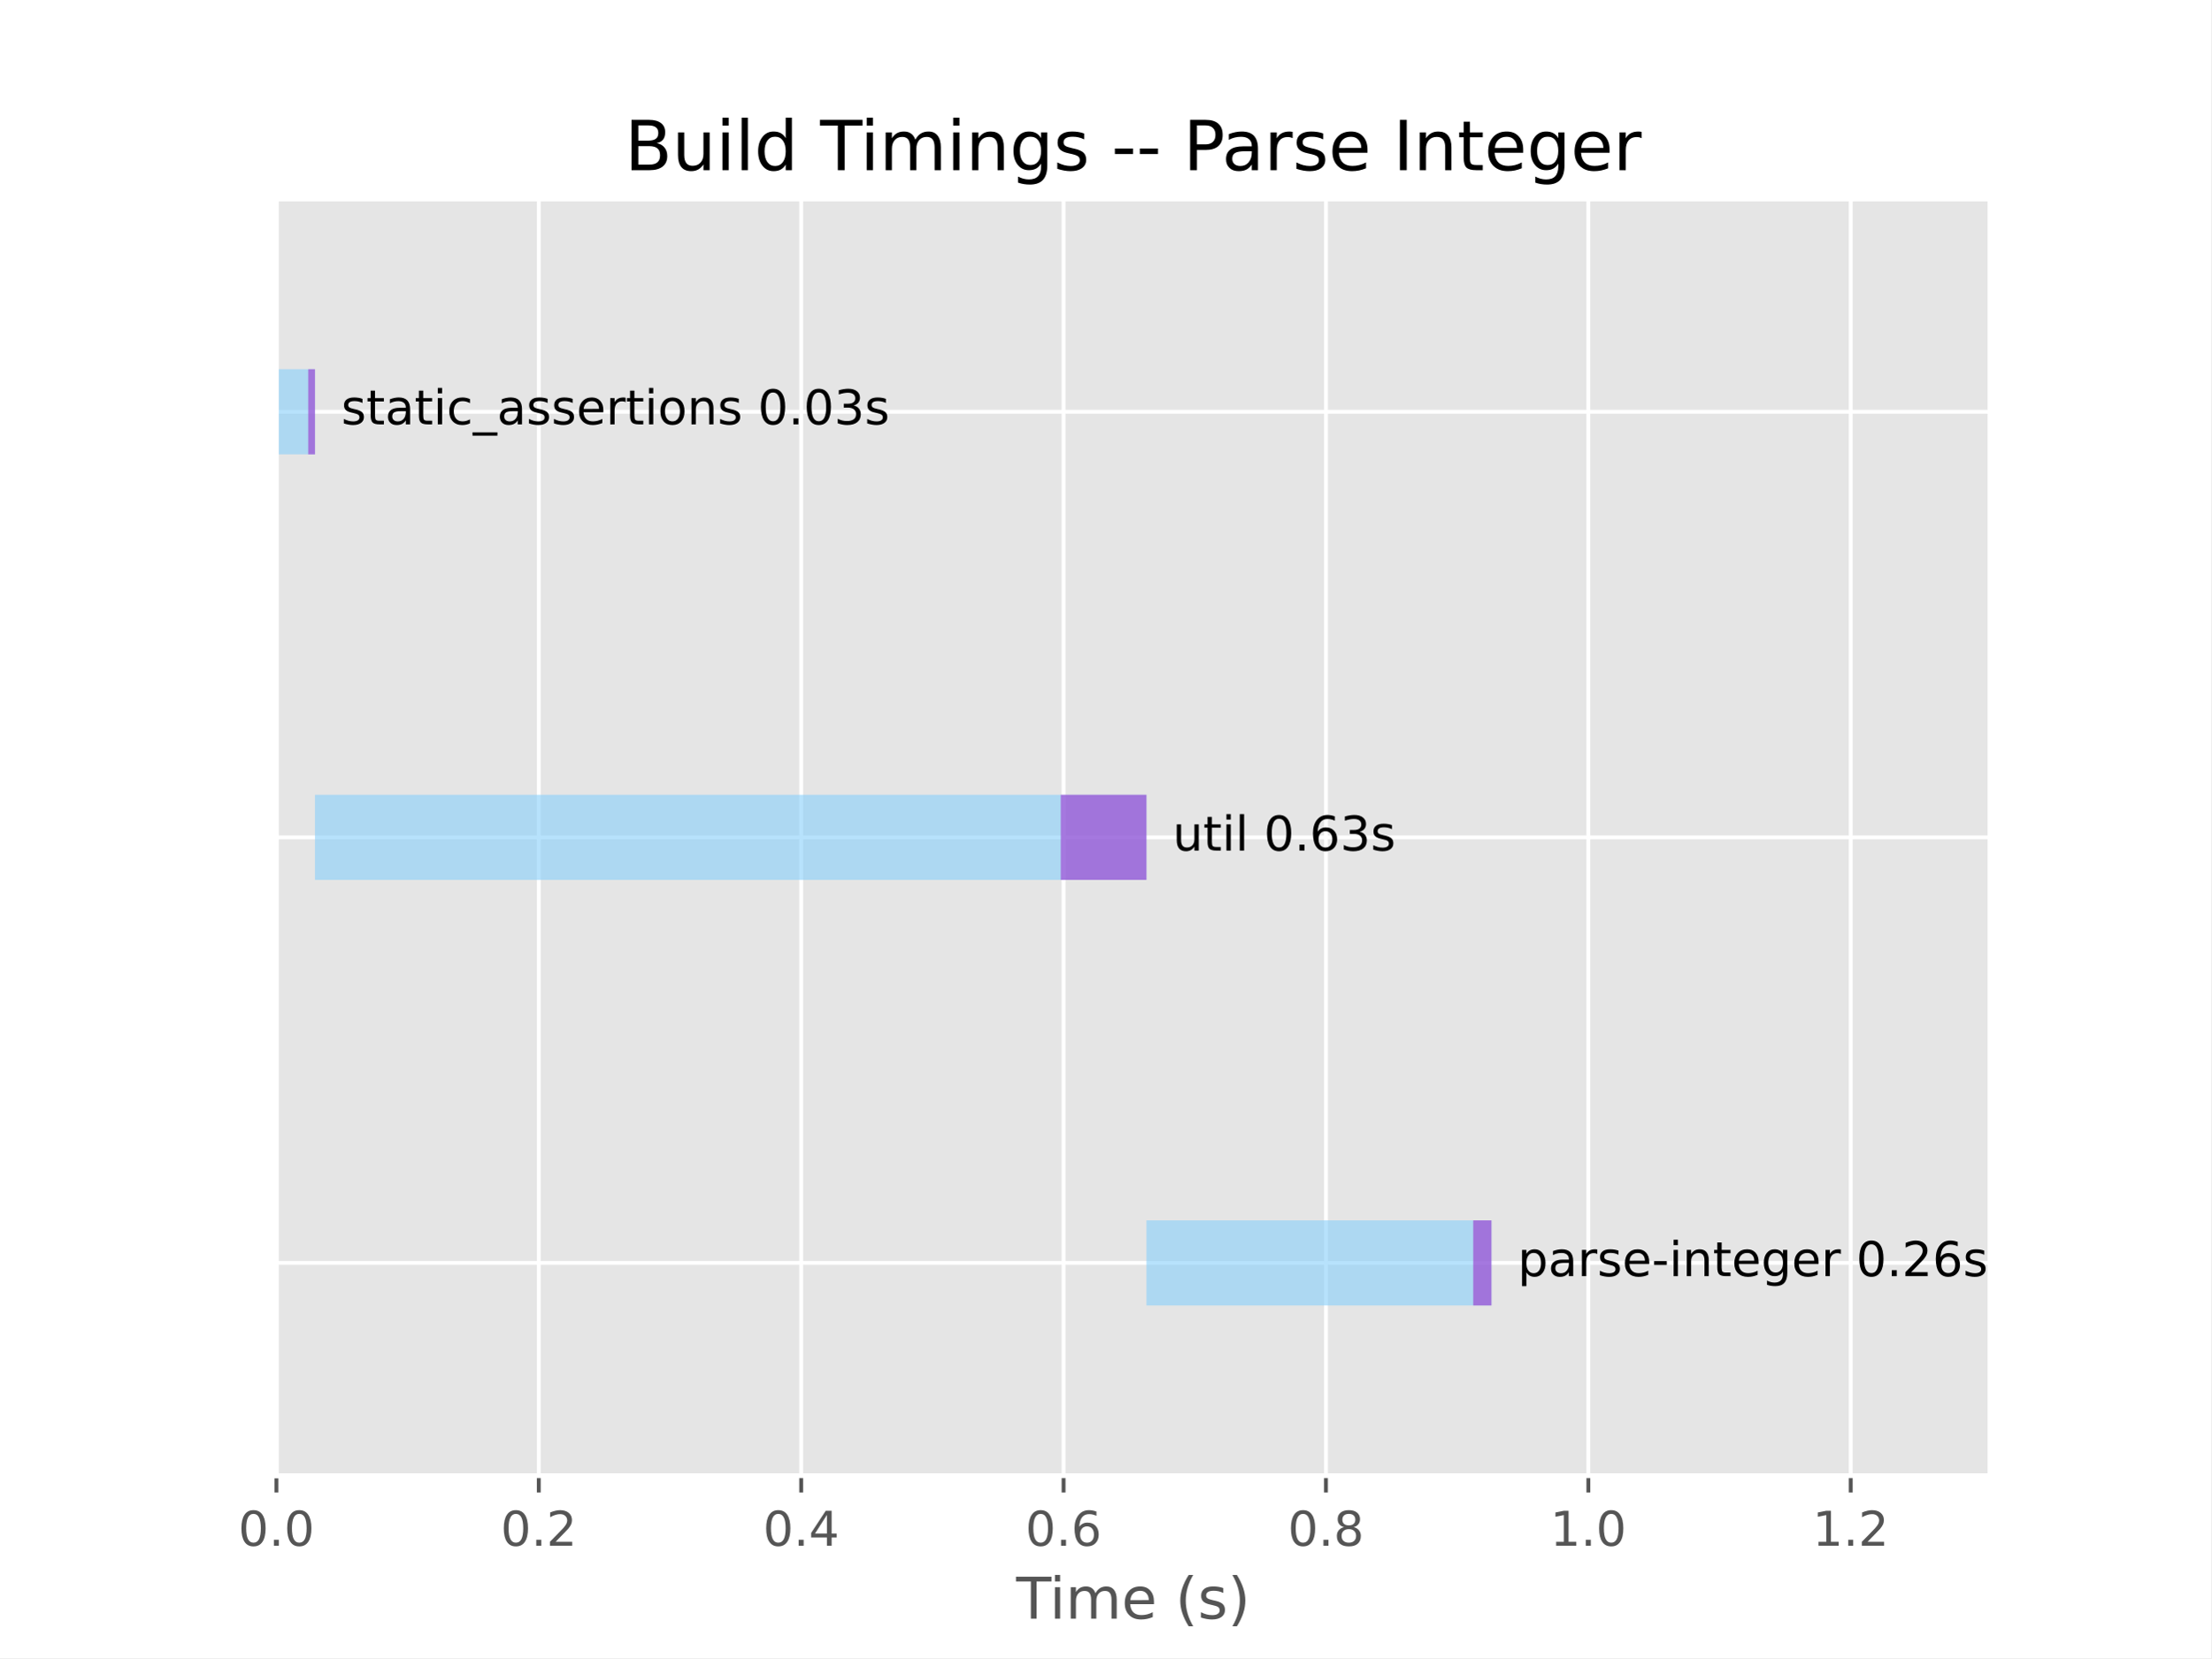
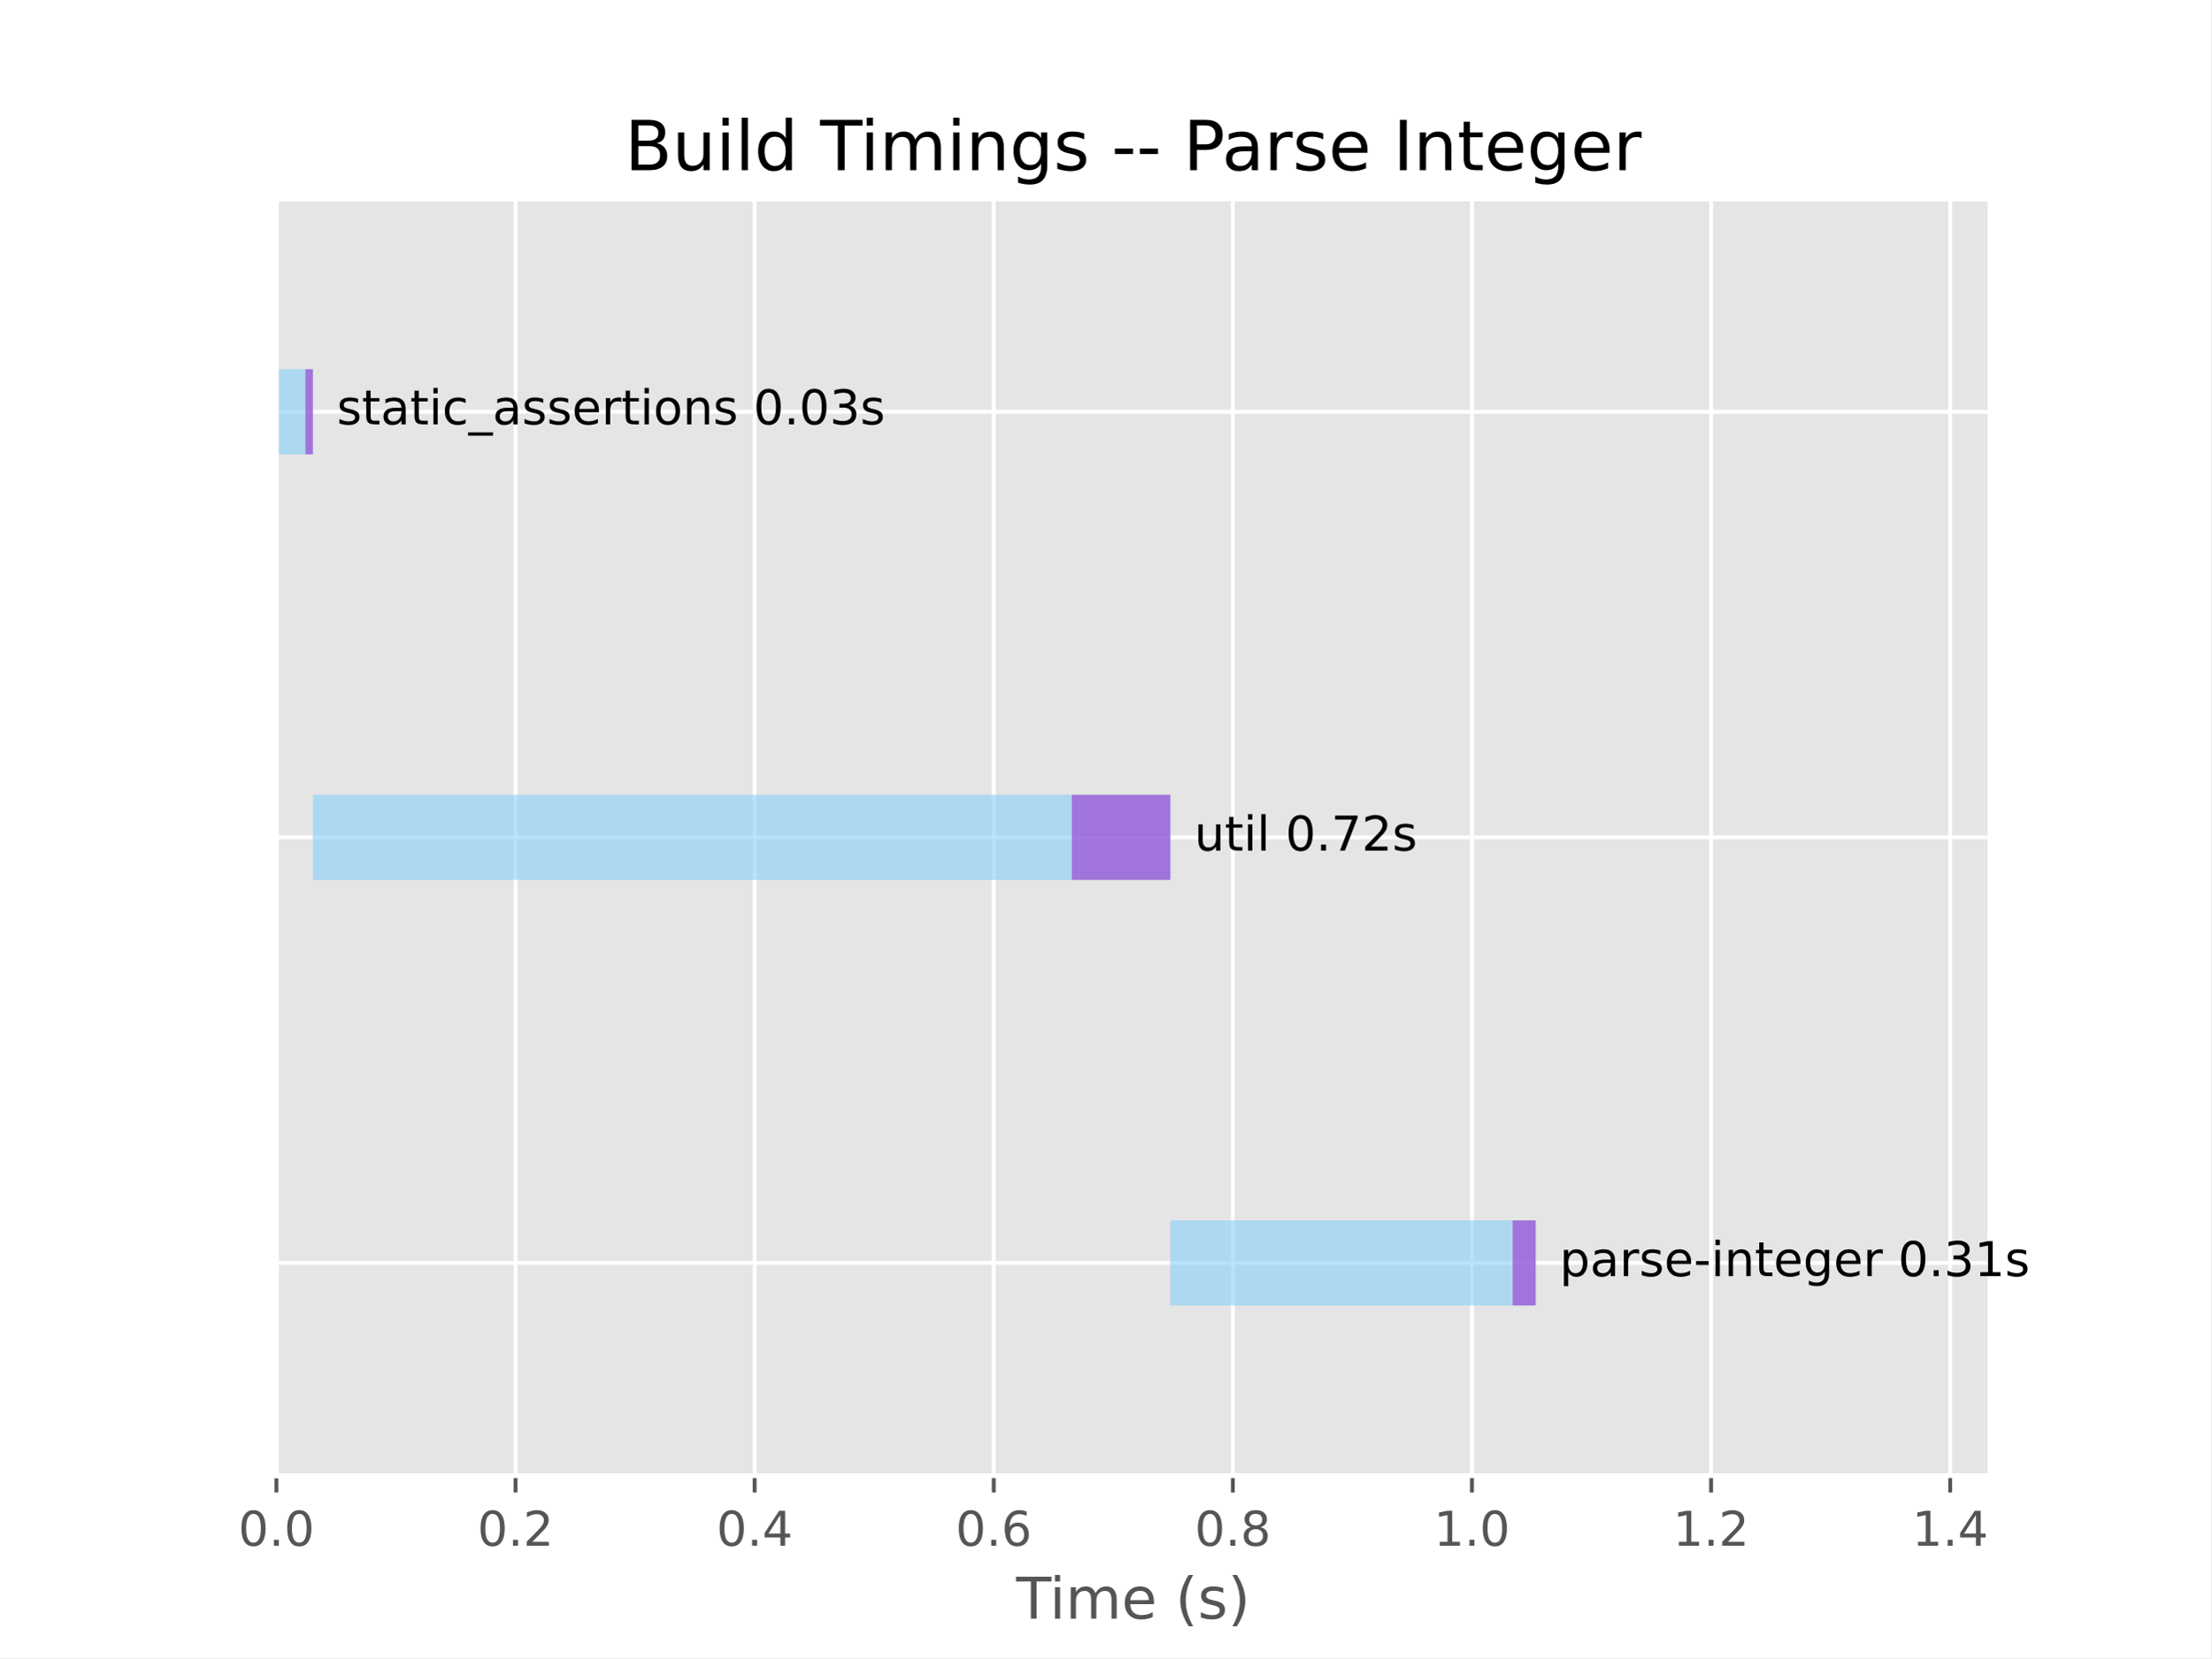
<svg xmlns="http://www.w3.org/2000/svg" xmlns:xlink="http://www.w3.org/1999/xlink" height="345.6pt" version="1.1" viewBox="0 0 460.8 345.6" width="460.8pt">
  <defs>
    <style type="text/css">*{stroke-linecap:butt;stroke-linejoin:round;}</style>
  </defs>
  <g id="figure_1">
    <g id="patch_1">
      <path d="M 0 345.6  L 460.8 345.6  L 460.8 0  L 0 0  z " style="fill:#ffffff;" />
    </g>
    <g id="axes_1">
      <g id="patch_2">
        <path d="M 57.6 307.584  L 414.72 307.584  L 414.72 41.472  L 57.6 41.472  z " style="fill:#e5e5e5;" />
      </g>
      <g id="matplotlib.axis_1">
        <g id="xtick_1">
          <g id="line2d_1">
-             <path clip-path="url(#p91a7b0ff92)" d="M 57.6 307.584  L 57.6 41.472  " style="fill:none;stroke:#ffffff;stroke-linecap:square;stroke-width:0.8;" />
+             <path clip-path="url(#ped68c32b98)" d="M 57.6 307.584  L 57.6 41.472  " style="fill:none;stroke:#ffffff;stroke-linecap:square;stroke-width:0.8;" />
          </g>
          <g id="line2d_2">
            <defs>
-               <path d="M 0 0  L 0 3.5  " id="mb1d7b29981" style="stroke:#555555;stroke-width:0.8;" />
+               <path d="M 0 0  L 0 3.5  " id="mf95fd82267" style="stroke:#555555;stroke-width:0.8;" />
            </defs>
            <g>
-               <use style="fill:#555555;stroke:#555555;stroke-width:0.8;" x="57.6" xlink:href="#mb1d7b29981" y="307.584" />
+               <use style="fill:#555555;stroke:#555555;stroke-width:0.8;" x="57.6" xlink:href="#mf95fd82267" y="307.584" />
            </g>
          </g>
          <g id="text_1">
            <g style="fill:#555555;" transform="translate(49.64844 322.1824)scale(0.1 -0.1)">
              <defs>
                <path d="M 2034 4250  Q 1547 4250 1301 3770  Q 1056 3291 1056 2328  Q 1056 1369 1301 889  Q 1547 409 2034 409  Q 2525 409 2770 889  Q 3016 1369 3016 2328  Q 3016 3291 2770 3770  Q 2525 4250 2034 4250  z M 2034 4750  Q 2819 4750 3233 4129  Q 3647 3509 3647 2328  Q 3647 1150 3233 529  Q 2819 -91 2034 -91  Q 1250 -91 836 529  Q 422 1150 422 2328  Q 422 3509 836 4129  Q 1250 4750 2034 4750  z " id="DejaVuSans-30" transform="scale(0.015625)" />
                <path d="M 684 794  L 1344 794  L 1344 0  L 684 0  L 684 794  z " id="DejaVuSans-2e" transform="scale(0.015625)" />
              </defs>
              <use xlink:href="#DejaVuSans-30" />
              <use x="63.623" xlink:href="#DejaVuSans-2e" />
              <use x="95.41" xlink:href="#DejaVuSans-30" />
            </g>
          </g>
        </g>
        <g id="xtick_2">
          <g id="line2d_3">
-             <path clip-path="url(#p91a7b0ff92)" d="M 112.283 307.584  L 112.283 41.472  " style="fill:none;stroke:#ffffff;stroke-linecap:square;stroke-width:0.8;" />
+             <path clip-path="url(#ped68c32b98)" d="M 107.433 307.584  L 107.433 41.472  " style="fill:none;stroke:#ffffff;stroke-linecap:square;stroke-width:0.8;" />
          </g>
          <g id="line2d_4">
            <g>
-               <use style="fill:#555555;stroke:#555555;stroke-width:0.8;" x="112.283" xlink:href="#mb1d7b29981" y="307.584" />
+               <use style="fill:#555555;stroke:#555555;stroke-width:0.8;" x="107.433" xlink:href="#mf95fd82267" y="307.584" />
            </g>
          </g>
          <g id="text_2">
-             <g style="fill:#555555;" transform="translate(104.3318 322.1824)scale(0.1 -0.1)">
+             <g style="fill:#555555;" transform="translate(99.48104 322.1824)scale(0.1 -0.1)">
              <defs>
                <path d="M 1228 531  L 3431 531  L 3431 0  L 469 0  L 469 531  Q 828 903 1448 1529  Q 2069 2156 2228 2338  Q 2531 2678 2651 2914  Q 2772 3150 2772 3378  Q 2772 3750 2511 3984  Q 2250 4219 1831 4219  Q 1534 4219 1204 4116  Q 875 4013 500 3803  L 500 4441  Q 881 4594 1212 4672  Q 1544 4750 1819 4750  Q 2544 4750 2975 4387  Q 3406 4025 3406 3419  Q 3406 3131 3298 2873  Q 3191 2616 2906 2266  Q 2828 2175 2409 1742  Q 1991 1309 1228 531  z " id="DejaVuSans-32" transform="scale(0.015625)" />
              </defs>
              <use xlink:href="#DejaVuSans-30" />
              <use x="63.623" xlink:href="#DejaVuSans-2e" />
              <use x="95.41" xlink:href="#DejaVuSans-32" />
            </g>
          </g>
        </g>
        <g id="xtick_3">
          <g id="line2d_5">
-             <path clip-path="url(#p91a7b0ff92)" d="M 166.967 307.584  L 166.967 41.472  " style="fill:none;stroke:#ffffff;stroke-linecap:square;stroke-width:0.8;" />
+             <path clip-path="url(#ped68c32b98)" d="M 157.265 307.584  L 157.265 41.472  " style="fill:none;stroke:#ffffff;stroke-linecap:square;stroke-width:0.8;" />
          </g>
          <g id="line2d_6">
            <g>
-               <use style="fill:#555555;stroke:#555555;stroke-width:0.8;" x="166.967" xlink:href="#mb1d7b29981" y="307.584" />
+               <use style="fill:#555555;stroke:#555555;stroke-width:0.8;" x="157.265" xlink:href="#mf95fd82267" y="307.584" />
            </g>
          </g>
          <g id="text_3">
-             <g style="fill:#555555;" transform="translate(159.0152 322.1824)scale(0.1 -0.1)">
+             <g style="fill:#555555;" transform="translate(149.3137 322.1824)scale(0.1 -0.1)">
              <defs>
                <path d="M 2419 4116  L 825 1625  L 2419 1625  L 2419 4116  z M 2253 4666  L 3047 4666  L 3047 1625  L 3713 1625  L 3713 1100  L 3047 1100  L 3047 0  L 2419 0  L 2419 1100  L 313 1100  L 313 1709  L 2253 4666  z " id="DejaVuSans-34" transform="scale(0.015625)" />
              </defs>
              <use xlink:href="#DejaVuSans-30" />
              <use x="63.623" xlink:href="#DejaVuSans-2e" />
              <use x="95.41" xlink:href="#DejaVuSans-34" />
            </g>
          </g>
        </g>
        <g id="xtick_4">
          <g id="line2d_7">
-             <path clip-path="url(#p91a7b0ff92)" d="M 221.65 307.584  L 221.65 41.472  " style="fill:none;stroke:#ffffff;stroke-linecap:square;stroke-width:0.8;" />
+             <path clip-path="url(#ped68c32b98)" d="M 207.098 307.584  L 207.098 41.472  " style="fill:none;stroke:#ffffff;stroke-linecap:square;stroke-width:0.8;" />
          </g>
          <g id="line2d_8">
            <g>
-               <use style="fill:#555555;stroke:#555555;stroke-width:0.8;" x="221.65" xlink:href="#mb1d7b29981" y="307.584" />
+               <use style="fill:#555555;stroke:#555555;stroke-width:0.8;" x="207.098" xlink:href="#mf95fd82267" y="307.584" />
            </g>
          </g>
          <g id="text_4">
-             <g style="fill:#555555;" transform="translate(213.6986 322.1824)scale(0.1 -0.1)">
+             <g style="fill:#555555;" transform="translate(199.1463 322.1824)scale(0.1 -0.1)">
              <defs>
                <path d="M 2113 2584  Q 1688 2584 1439 2293  Q 1191 2003 1191 1497  Q 1191 994 1439 701  Q 1688 409 2113 409  Q 2538 409 2786 701  Q 3034 994 3034 1497  Q 3034 2003 2786 2293  Q 2538 2584 2113 2584  z M 3366 4563  L 3366 3988  Q 3128 4100 2886 4159  Q 2644 4219 2406 4219  Q 1781 4219 1451 3797  Q 1122 3375 1075 2522  Q 1259 2794 1537 2939  Q 1816 3084 2150 3084  Q 2853 3084 3261 2657  Q 3669 2231 3669 1497  Q 3669 778 3244 343  Q 2819 -91 2113 -91  Q 1303 -91 875 529  Q 447 1150 447 2328  Q 447 3434 972 4092  Q 1497 4750 2381 4750  Q 2619 4750 2861 4703  Q 3103 4656 3366 4563  z " id="DejaVuSans-36" transform="scale(0.015625)" />
              </defs>
              <use xlink:href="#DejaVuSans-30" />
              <use x="63.623" xlink:href="#DejaVuSans-2e" />
              <use x="95.41" xlink:href="#DejaVuSans-36" />
            </g>
          </g>
        </g>
        <g id="xtick_5">
          <g id="line2d_9">
-             <path clip-path="url(#p91a7b0ff92)" d="M 276.334 307.584  L 276.334 41.472  " style="fill:none;stroke:#ffffff;stroke-linecap:square;stroke-width:0.8;" />
+             <path clip-path="url(#ped68c32b98)" d="M 256.93 307.584  L 256.93 41.472  " style="fill:none;stroke:#ffffff;stroke-linecap:square;stroke-width:0.8;" />
          </g>
          <g id="line2d_10">
            <g>
-               <use style="fill:#555555;stroke:#555555;stroke-width:0.8;" x="276.334" xlink:href="#mb1d7b29981" y="307.584" />
+               <use style="fill:#555555;stroke:#555555;stroke-width:0.8;" x="256.93" xlink:href="#mf95fd82267" y="307.584" />
            </g>
          </g>
          <g id="text_5">
-             <g style="fill:#555555;" transform="translate(268.382 322.1824)scale(0.1 -0.1)">
+             <g style="fill:#555555;" transform="translate(248.9789 322.1824)scale(0.1 -0.1)">
              <defs>
                <path d="M 2034 2216  Q 1584 2216 1326 1975  Q 1069 1734 1069 1313  Q 1069 891 1326 650  Q 1584 409 2034 409  Q 2484 409 2743 651  Q 3003 894 3003 1313  Q 3003 1734 2745 1975  Q 2488 2216 2034 2216  z M 1403 2484  Q 997 2584 770 2862  Q 544 3141 544 3541  Q 544 4100 942 4425  Q 1341 4750 2034 4750  Q 2731 4750 3128 4425  Q 3525 4100 3525 3541  Q 3525 3141 3298 2862  Q 3072 2584 2669 2484  Q 3125 2378 3379 2068  Q 3634 1759 3634 1313  Q 3634 634 3220 271  Q 2806 -91 2034 -91  Q 1263 -91 848 271  Q 434 634 434 1313  Q 434 1759 690 2068  Q 947 2378 1403 2484  z M 1172 3481  Q 1172 3119 1398 2916  Q 1625 2713 2034 2713  Q 2441 2713 2670 2916  Q 2900 3119 2900 3481  Q 2900 3844 2670 4047  Q 2441 4250 2034 4250  Q 1625 4250 1398 4047  Q 1172 3844 1172 3481  z " id="DejaVuSans-38" transform="scale(0.015625)" />
              </defs>
              <use xlink:href="#DejaVuSans-30" />
              <use x="63.623" xlink:href="#DejaVuSans-2e" />
              <use x="95.41" xlink:href="#DejaVuSans-38" />
            </g>
          </g>
        </g>
        <g id="xtick_6">
          <g id="line2d_11">
-             <path clip-path="url(#p91a7b0ff92)" d="M 331.017 307.584  L 331.017 41.472  " style="fill:none;stroke:#ffffff;stroke-linecap:square;stroke-width:0.8;" />
+             <path clip-path="url(#ped68c32b98)" d="M 306.763 307.584  L 306.763 41.472  " style="fill:none;stroke:#ffffff;stroke-linecap:square;stroke-width:0.8;" />
          </g>
          <g id="line2d_12">
            <g>
-               <use style="fill:#555555;stroke:#555555;stroke-width:0.8;" x="331.017" xlink:href="#mb1d7b29981" y="307.584" />
+               <use style="fill:#555555;stroke:#555555;stroke-width:0.8;" x="306.763" xlink:href="#mf95fd82267" y="307.584" />
            </g>
          </g>
          <g id="text_6">
-             <g style="fill:#555555;" transform="translate(323.0654 322.1824)scale(0.1 -0.1)">
+             <g style="fill:#555555;" transform="translate(298.8115 322.1824)scale(0.1 -0.1)">
              <defs>
                <path d="M 794 531  L 1825 531  L 1825 4091  L 703 3866  L 703 4441  L 1819 4666  L 2450 4666  L 2450 531  L 3481 531  L 3481 0  L 794 0  L 794 531  z " id="DejaVuSans-31" transform="scale(0.015625)" />
              </defs>
              <use xlink:href="#DejaVuSans-31" />
              <use x="63.623" xlink:href="#DejaVuSans-2e" />
              <use x="95.41" xlink:href="#DejaVuSans-30" />
            </g>
          </g>
        </g>
        <g id="xtick_7">
          <g id="line2d_13">
-             <path clip-path="url(#p91a7b0ff92)" d="M 385.7 307.584  L 385.7 41.472  " style="fill:none;stroke:#ffffff;stroke-linecap:square;stroke-width:0.8;" />
+             <path clip-path="url(#ped68c32b98)" d="M 356.596 307.584  L 356.596 41.472  " style="fill:none;stroke:#ffffff;stroke-linecap:square;stroke-width:0.8;" />
          </g>
          <g id="line2d_14">
            <g>
-               <use style="fill:#555555;stroke:#555555;stroke-width:0.8;" x="385.7" xlink:href="#mb1d7b29981" y="307.584" />
+               <use style="fill:#555555;stroke:#555555;stroke-width:0.8;" x="356.596" xlink:href="#mf95fd82267" y="307.584" />
            </g>
          </g>
          <g id="text_7">
-             <g style="fill:#555555;" transform="translate(377.7488 322.1824)scale(0.1 -0.1)">
+             <g style="fill:#555555;" transform="translate(348.6441 322.1824)scale(0.1 -0.1)">
              <use xlink:href="#DejaVuSans-31" />
              <use x="63.623" xlink:href="#DejaVuSans-2e" />
              <use x="95.41" xlink:href="#DejaVuSans-32" />
            </g>
          </g>
        </g>
-         <g id="text_8">
+         <g id="xtick_8">
+           <g id="line2d_15">
+             <path clip-path="url(#ped68c32b98)" d="M 406.428 307.584  L 406.428 41.472  " style="fill:none;stroke:#ffffff;stroke-linecap:square;stroke-width:0.8;" />
+           </g>
+           <g id="line2d_16">
+             <g>
+               <use style="fill:#555555;stroke:#555555;stroke-width:0.8;" x="406.428" xlink:href="#mf95fd82267" y="307.584" />
+             </g>
+           </g>
+           <g id="text_8">
+             <g style="fill:#555555;" transform="translate(398.4767 322.1824)scale(0.1 -0.1)">
+               <use xlink:href="#DejaVuSans-31" />
+               <use x="63.623" xlink:href="#DejaVuSans-2e" />
+               <use x="95.41" xlink:href="#DejaVuSans-34" />
+             </g>
+           </g>
+         </g>
+         <g id="text_9">
          <g style="fill:#555555;" transform="translate(211.7653 337.3802)scale(0.12 -0.12)">
            <defs>
              <path d="M -19 4666  L 3928 4666  L 3928 4134  L 2272 4134  L 2272 0  L 1638 0  L 1638 4134  L -19 4134  L -19 4666  z " id="DejaVuSans-54" transform="scale(0.015625)" />
              <path d="M 603 3500  L 1178 3500  L 1178 0  L 603 0  L 603 3500  z M 603 4863  L 1178 4863  L 1178 4134  L 603 4134  L 603 4863  z " id="DejaVuSans-69" transform="scale(0.015625)" />
              <path d="M 3328 2828  Q 3544 3216 3844 3400  Q 4144 3584 4550 3584  Q 5097 3584 5394 3201  Q 5691 2819 5691 2113  L 5691 0  L 5113 0  L 5113 2094  Q 5113 2597 4934 2840  Q 4756 3084 4391 3084  Q 3944 3084 3684 2787  Q 3425 2491 3425 1978  L 3425 0  L 2847 0  L 2847 2094  Q 2847 2600 2669 2842  Q 2491 3084 2119 3084  Q 1678 3084 1418 2786  Q 1159 2488 1159 1978  L 1159 0  L 581 0  L 581 3500  L 1159 3500  L 1159 2956  Q 1356 3278 1631 3431  Q 1906 3584 2284 3584  Q 2666 3584 2933 3390  Q 3200 3197 3328 2828  z " id="DejaVuSans-6d" transform="scale(0.015625)" />
              <path d="M 3597 1894  L 3597 1613  L 953 1613  Q 991 1019 1311 708  Q 1631 397 2203 397  Q 2534 397 2845 478  Q 3156 559 3463 722  L 3463 178  Q 3153 47 2828 -22  Q 2503 -91 2169 -91  Q 1331 -91 842 396  Q 353 884 353 1716  Q 353 2575 817 3079  Q 1281 3584 2069 3584  Q 2775 3584 3186 3129  Q 3597 2675 3597 1894  z M 3022 2063  Q 3016 2534 2758 2815  Q 2500 3097 2075 3097  Q 1594 3097 1305 2825  Q 1016 2553 972 2059  L 3022 2063  z " id="DejaVuSans-65" transform="scale(0.015625)" />
              <path id="DejaVuSans-20" transform="scale(0.015625)" />
              <path d="M 1984 4856  Q 1566 4138 1362 3434  Q 1159 2731 1159 2009  Q 1159 1288 1364 580  Q 1569 -128 1984 -844  L 1484 -844  Q 1016 -109 783 600  Q 550 1309 550 2009  Q 550 2706 781 3412  Q 1013 4119 1484 4856  L 1984 4856  z " id="DejaVuSans-28" transform="scale(0.015625)" />
              <path d="M 2834 3397  L 2834 2853  Q 2591 2978 2328 3040  Q 2066 3103 1784 3103  Q 1356 3103 1142 2972  Q 928 2841 928 2578  Q 928 2378 1081 2264  Q 1234 2150 1697 2047  L 1894 2003  Q 2506 1872 2764 1633  Q 3022 1394 3022 966  Q 3022 478 2636 193  Q 2250 -91 1575 -91  Q 1294 -91 989 -36  Q 684 19 347 128  L 347 722  Q 666 556 975 473  Q 1284 391 1588 391  Q 1994 391 2212 530  Q 2431 669 2431 922  Q 2431 1156 2273 1281  Q 2116 1406 1581 1522  L 1381 1569  Q 847 1681 609 1914  Q 372 2147 372 2553  Q 372 3047 722 3315  Q 1072 3584 1716 3584  Q 2034 3584 2315 3537  Q 2597 3491 2834 3397  z " id="DejaVuSans-73" transform="scale(0.015625)" />
              <path d="M 513 4856  L 1013 4856  Q 1481 4119 1714 3412  Q 1947 2706 1947 2009  Q 1947 1309 1714 600  Q 1481 -109 1013 -844  L 513 -844  Q 928 -128 1133 580  Q 1338 1288 1338 2009  Q 1338 2731 1133 3434  Q 928 4138 513 4856  z " id="DejaVuSans-29" transform="scale(0.015625)" />
            </defs>
            <use xlink:href="#DejaVuSans-54" />
            <use x="57.959" xlink:href="#DejaVuSans-69" />
            <use x="85.742" xlink:href="#DejaVuSans-6d" />
            <use x="183.154" xlink:href="#DejaVuSans-65" />
            <use x="244.678" xlink:href="#DejaVuSans-20" />
            <use x="276.465" xlink:href="#DejaVuSans-28" />
            <use x="315.479" xlink:href="#DejaVuSans-73" />
            <use x="367.578" xlink:href="#DejaVuSans-29" />
          </g>
        </g>
      </g>
      <g id="matplotlib.axis_2">
        <g id="ytick_1">
-           <g id="line2d_15">
-             <path clip-path="url(#p91a7b0ff92)" d="M 57.6 263.232  L 414.72 263.232  " style="fill:none;stroke:#ffffff;stroke-linecap:square;stroke-width:0.8;" />
-           </g>
-           <g id="line2d_16" />
+           <g id="line2d_17">
+             <path clip-path="url(#ped68c32b98)" d="M 57.6 263.232  L 414.72 263.232  " style="fill:none;stroke:#ffffff;stroke-linecap:square;stroke-width:0.8;" />
+           </g>
+           <g id="line2d_18" />
        </g>
        <g id="ytick_2">
-           <g id="line2d_17">
-             <path clip-path="url(#p91a7b0ff92)" d="M 57.6 174.528  L 414.72 174.528  " style="fill:none;stroke:#ffffff;stroke-linecap:square;stroke-width:0.8;" />
-           </g>
-           <g id="line2d_18" />
+           <g id="line2d_19">
+             <path clip-path="url(#ped68c32b98)" d="M 57.6 174.528  L 414.72 174.528  " style="fill:none;stroke:#ffffff;stroke-linecap:square;stroke-width:0.8;" />
+           </g>
+           <g id="line2d_20" />
        </g>
        <g id="ytick_3">
-           <g id="line2d_19">
-             <path clip-path="url(#p91a7b0ff92)" d="M 57.6 85.824  L 414.72 85.824  " style="fill:none;stroke:#ffffff;stroke-linecap:square;stroke-width:0.8;" />
-           </g>
-           <g id="line2d_20" />
+           <g id="line2d_21">
+             <path clip-path="url(#ped68c32b98)" d="M 57.6 85.824  L 414.72 85.824  " style="fill:none;stroke:#ffffff;stroke-linecap:square;stroke-width:0.8;" />
+           </g>
+           <g id="line2d_22" />
        </g>
      </g>
      <g id="patch_3">
-         <path clip-path="url(#p91a7b0ff92)" d="M 57.6 94.694  L 65.643 94.694  L 65.643 76.954  L 57.6 76.954  z " style="fill:#87cefa;opacity:0.6;" />
+         <path clip-path="url(#ped68c32b98)" d="M 57.6 94.694  L 65.206 94.694  L 65.206 76.954  L 57.6 76.954  z " style="fill:#87cefa;opacity:0.6;" />
      </g>
      <g id="patch_4">
-         <path clip-path="url(#p91a7b0ff92)" d="M 64.234 94.694  L 65.643 94.694  L 65.643 76.954  L 64.234 76.954  z " style="fill:#9932cc;opacity:0.6;" />
+         <path clip-path="url(#ped68c32b98)" d="M 63.652 94.694  L 65.206 94.694  L 65.206 76.954  L 63.652 76.954  z " style="fill:#9932cc;opacity:0.6;" />
      </g>
      <g id="patch_5">
-         <path clip-path="url(#p91a7b0ff92)" d="M 65.643 183.398  L 238.925 183.398  L 238.925 165.658  L 65.643 165.658  z " style="fill:#87cefa;opacity:0.6;" />
+         <path clip-path="url(#ped68c32b98)" d="M 65.206 183.398  L 243.908 183.398  L 243.908 165.658  L 65.206 165.658  z " style="fill:#87cefa;opacity:0.6;" />
      </g>
      <g id="patch_6">
-         <path clip-path="url(#p91a7b0ff92)" d="M 221.066 183.398  L 238.925 183.398  L 238.925 165.658  L 221.066 165.658  z " style="fill:#9932cc;opacity:0.6;" />
+         <path clip-path="url(#ped68c32b98)" d="M 223.364 183.398  L 243.908 183.398  L 243.908 165.658  L 223.364 165.658  z " style="fill:#9932cc;opacity:0.6;" />
      </g>
      <g id="patch_7">
-         <path clip-path="url(#p91a7b0ff92)" d="M 238.925 272.102  L 310.822 272.102  L 310.822 254.362  L 238.925 254.362  z " style="fill:#87cefa;opacity:0.6;" />
+         <path clip-path="url(#ped68c32b98)" d="M 243.908 272.102  L 320.038 272.102  L 320.038 254.362  L 243.908 254.362  z " style="fill:#87cefa;opacity:0.6;" />
      </g>
      <g id="patch_8">
-         <path clip-path="url(#p91a7b0ff92)" d="M 307.024 272.102  L 310.822 272.102  L 310.822 254.362  L 307.024 254.362  z " style="fill:#9932cc;opacity:0.6;" />
+         <path clip-path="url(#ped68c32b98)" d="M 315.236 272.102  L 320.038 272.102  L 320.038 254.362  L 315.236 254.362  z " style="fill:#9932cc;opacity:0.6;" />
      </g>
      <g id="patch_9">
        <path d="M 57.6 307.584  L 57.6 41.472  " style="fill:none;stroke:#ffffff;stroke-linecap:square;stroke-linejoin:miter;" />
      </g>
      <g id="patch_10">
        <path d="M 414.72 307.584  L 414.72 41.472  " style="fill:none;stroke:#ffffff;stroke-linecap:square;stroke-linejoin:miter;" />
      </g>
      <g id="patch_11">
        <path d="M 57.6 307.584  L 414.72 307.584  " style="fill:none;stroke:#ffffff;stroke-linecap:square;stroke-linejoin:miter;" />
      </g>
      <g id="patch_12">
        <path d="M 57.6 41.472  L 414.72 41.472  " style="fill:none;stroke:#ffffff;stroke-linecap:square;stroke-linejoin:miter;" />
      </g>
-       <g id="text_9">
-         <g transform="translate(71.11137 88.44431)scale(0.1 -0.1)">
+       <g id="text_10">
+         <g transform="translate(70.18971 88.44431)scale(0.1 -0.1)">
          <defs>
            <path d="M 1172 4494  L 1172 3500  L 2356 3500  L 2356 3053  L 1172 3053  L 1172 1153  Q 1172 725 1289 603  Q 1406 481 1766 481  L 2356 481  L 2356 0  L 1766 0  Q 1100 0 847 248  Q 594 497 594 1153  L 594 3053  L 172 3053  L 172 3500  L 594 3500  L 594 4494  L 1172 4494  z " id="DejaVuSans-74" transform="scale(0.015625)" />
            <path d="M 2194 1759  Q 1497 1759 1228 1600  Q 959 1441 959 1056  Q 959 750 1161 570  Q 1363 391 1709 391  Q 2188 391 2477 730  Q 2766 1069 2766 1631  L 2766 1759  L 2194 1759  z M 3341 1997  L 3341 0  L 2766 0  L 2766 531  Q 2569 213 2275 61  Q 1981 -91 1556 -91  Q 1019 -91 701 211  Q 384 513 384 1019  Q 384 1609 779 1909  Q 1175 2209 1959 2209  L 2766 2209  L 2766 2266  Q 2766 2663 2505 2880  Q 2244 3097 1772 3097  Q 1472 3097 1187 3025  Q 903 2953 641 2809  L 641 3341  Q 956 3463 1253 3523  Q 1550 3584 1831 3584  Q 2591 3584 2966 3190  Q 3341 2797 3341 1997  z " id="DejaVuSans-61" transform="scale(0.015625)" />
            <path d="M 3122 3366  L 3122 2828  Q 2878 2963 2633 3030  Q 2388 3097 2138 3097  Q 1578 3097 1268 2742  Q 959 2388 959 1747  Q 959 1106 1268 751  Q 1578 397 2138 397  Q 2388 397 2633 464  Q 2878 531 3122 666  L 3122 134  Q 2881 22 2623 -34  Q 2366 -91 2075 -91  Q 1284 -91 818 406  Q 353 903 353 1747  Q 353 2603 823 3093  Q 1294 3584 2113 3584  Q 2378 3584 2631 3529  Q 2884 3475 3122 3366  z " id="DejaVuSans-63" transform="scale(0.015625)" />
            <path d="M 3263 -1063  L 3263 -1509  L -63 -1509  L -63 -1063  L 3263 -1063  z " id="DejaVuSans-5f" transform="scale(0.015625)" />
            <path d="M 2631 2963  Q 2534 3019 2420 3045  Q 2306 3072 2169 3072  Q 1681 3072 1420 2755  Q 1159 2438 1159 1844  L 1159 0  L 581 0  L 581 3500  L 1159 3500  L 1159 2956  Q 1341 3275 1631 3429  Q 1922 3584 2338 3584  Q 2397 3584 2469 3576  Q 2541 3569 2628 3553  L 2631 2963  z " id="DejaVuSans-72" transform="scale(0.015625)" />
            <path d="M 1959 3097  Q 1497 3097 1228 2736  Q 959 2375 959 1747  Q 959 1119 1226 758  Q 1494 397 1959 397  Q 2419 397 2687 759  Q 2956 1122 2956 1747  Q 2956 2369 2687 2733  Q 2419 3097 1959 3097  z M 1959 3584  Q 2709 3584 3137 3096  Q 3566 2609 3566 1747  Q 3566 888 3137 398  Q 2709 -91 1959 -91  Q 1206 -91 779 398  Q 353 888 353 1747  Q 353 2609 779 3096  Q 1206 3584 1959 3584  z " id="DejaVuSans-6f" transform="scale(0.015625)" />
            <path d="M 3513 2113  L 3513 0  L 2938 0  L 2938 2094  Q 2938 2591 2744 2837  Q 2550 3084 2163 3084  Q 1697 3084 1428 2787  Q 1159 2491 1159 1978  L 1159 0  L 581 0  L 581 3500  L 1159 3500  L 1159 2956  Q 1366 3272 1645 3428  Q 1925 3584 2291 3584  Q 2894 3584 3203 3211  Q 3513 2838 3513 2113  z " id="DejaVuSans-6e" transform="scale(0.015625)" />
            <path d="M 2597 2516  Q 3050 2419 3304 2112  Q 3559 1806 3559 1356  Q 3559 666 3084 287  Q 2609 -91 1734 -91  Q 1441 -91 1130 -33  Q 819 25 488 141  L 488 750  Q 750 597 1062 519  Q 1375 441 1716 441  Q 2309 441 2620 675  Q 2931 909 2931 1356  Q 2931 1769 2642 2001  Q 2353 2234 1838 2234  L 1294 2234  L 1294 2753  L 1863 2753  Q 2328 2753 2575 2939  Q 2822 3125 2822 3475  Q 2822 3834 2567 4026  Q 2313 4219 1838 4219  Q 1578 4219 1281 4162  Q 984 4106 628 3988  L 628 4550  Q 988 4650 1302 4700  Q 1616 4750 1894 4750  Q 2613 4750 3031 4423  Q 3450 4097 3450 3541  Q 3450 3153 3228 2886  Q 3006 2619 2597 2516  z " id="DejaVuSans-33" transform="scale(0.015625)" />
          </defs>
          <use xlink:href="#DejaVuSans-73" />
          <use x="52.1" xlink:href="#DejaVuSans-74" />
          <use x="91.309" xlink:href="#DejaVuSans-61" />
          <use x="152.588" xlink:href="#DejaVuSans-74" />
          <use x="191.797" xlink:href="#DejaVuSans-69" />
          <use x="219.58" xlink:href="#DejaVuSans-63" />
          <use x="274.561" xlink:href="#DejaVuSans-5f" />
          <use x="324.561" xlink:href="#DejaVuSans-61" />
          <use x="385.84" xlink:href="#DejaVuSans-73" />
          <use x="437.939" xlink:href="#DejaVuSans-73" />
          <use x="490.039" xlink:href="#DejaVuSans-65" />
          <use x="551.562" xlink:href="#DejaVuSans-72" />
          <use x="592.676" xlink:href="#DejaVuSans-74" />
          <use x="631.885" xlink:href="#DejaVuSans-69" />
          <use x="659.668" xlink:href="#DejaVuSans-6f" />
          <use x="720.85" xlink:href="#DejaVuSans-6e" />
          <use x="784.229" xlink:href="#DejaVuSans-73" />
          <use x="836.328" xlink:href="#DejaVuSans-20" />
          <use x="868.115" xlink:href="#DejaVuSans-30" />
          <use x="931.738" xlink:href="#DejaVuSans-2e" />
          <use x="963.525" xlink:href="#DejaVuSans-30" />
          <use x="1027.148" xlink:href="#DejaVuSans-33" />
          <use x="1090.771" xlink:href="#DejaVuSans-73" />
        </g>
      </g>
-       <g id="text_10">
-         <g transform="translate(244.3932 177.2874)scale(0.1 -0.1)">
+       <g id="text_11">
+         <g transform="translate(248.8916 177.2874)scale(0.1 -0.1)">
          <defs>
            <path d="M 544 1381  L 544 3500  L 1119 3500  L 1119 1403  Q 1119 906 1312 657  Q 1506 409 1894 409  Q 2359 409 2629 706  Q 2900 1003 2900 1516  L 2900 3500  L 3475 3500  L 3475 0  L 2900 0  L 2900 538  Q 2691 219 2414 64  Q 2138 -91 1772 -91  Q 1169 -91 856 284  Q 544 659 544 1381  z M 1991 3584  L 1991 3584  z " id="DejaVuSans-75" transform="scale(0.015625)" />
            <path d="M 603 4863  L 1178 4863  L 1178 0  L 603 0  L 603 4863  z " id="DejaVuSans-6c" transform="scale(0.015625)" />
+             <path d="M 525 4666  L 3525 4666  L 3525 4397  L 1831 0  L 1172 0  L 2766 4134  L 525 4134  L 525 4666  z " id="DejaVuSans-37" transform="scale(0.015625)" />
          </defs>
          <use xlink:href="#DejaVuSans-75" />
          <use x="63.379" xlink:href="#DejaVuSans-74" />
          <use x="102.588" xlink:href="#DejaVuSans-69" />
          <use x="130.371" xlink:href="#DejaVuSans-6c" />
          <use x="158.154" xlink:href="#DejaVuSans-20" />
          <use x="189.941" xlink:href="#DejaVuSans-30" />
          <use x="253.564" xlink:href="#DejaVuSans-2e" />
-           <use x="285.352" xlink:href="#DejaVuSans-36" />
-           <use x="348.975" xlink:href="#DejaVuSans-33" />
+           <use x="285.352" xlink:href="#DejaVuSans-37" />
+           <use x="348.975" xlink:href="#DejaVuSans-32" />
          <use x="412.598" xlink:href="#DejaVuSans-73" />
        </g>
      </g>
-       <g id="text_11">
-         <g transform="translate(316.2899 265.9914)scale(0.1 -0.1)">
+       <g id="text_12">
+         <g transform="translate(325.0213 265.9914)scale(0.1 -0.1)">
          <defs>
            <path d="M 1159 525  L 1159 -1331  L 581 -1331  L 581 3500  L 1159 3500  L 1159 2969  Q 1341 3281 1617 3432  Q 1894 3584 2278 3584  Q 2916 3584 3314 3078  Q 3713 2572 3713 1747  Q 3713 922 3314 415  Q 2916 -91 2278 -91  Q 1894 -91 1617 61  Q 1341 213 1159 525  z M 3116 1747  Q 3116 2381 2855 2742  Q 2594 3103 2138 3103  Q 1681 3103 1420 2742  Q 1159 2381 1159 1747  Q 1159 1113 1420 752  Q 1681 391 2138 391  Q 2594 391 2855 752  Q 3116 1113 3116 1747  z " id="DejaVuSans-70" transform="scale(0.015625)" />
            <path d="M 313 2009  L 1997 2009  L 1997 1497  L 313 1497  L 313 2009  z " id="DejaVuSans-2d" transform="scale(0.015625)" />
            <path d="M 2906 1791  Q 2906 2416 2648 2759  Q 2391 3103 1925 3103  Q 1463 3103 1205 2759  Q 947 2416 947 1791  Q 947 1169 1205 825  Q 1463 481 1925 481  Q 2391 481 2648 825  Q 2906 1169 2906 1791  z M 3481 434  Q 3481 -459 3084 -895  Q 2688 -1331 1869 -1331  Q 1566 -1331 1297 -1286  Q 1028 -1241 775 -1147  L 775 -588  Q 1028 -725 1275 -790  Q 1522 -856 1778 -856  Q 2344 -856 2625 -561  Q 2906 -266 2906 331  L 2906 616  Q 2728 306 2450 153  Q 2172 0 1784 0  Q 1141 0 747 490  Q 353 981 353 1791  Q 353 2603 747 3093  Q 1141 3584 1784 3584  Q 2172 3584 2450 3431  Q 2728 3278 2906 2969  L 2906 3500  L 3481 3500  L 3481 434  z " id="DejaVuSans-67" transform="scale(0.015625)" />
          </defs>
          <use xlink:href="#DejaVuSans-70" />
          <use x="63.477" xlink:href="#DejaVuSans-61" />
          <use x="124.756" xlink:href="#DejaVuSans-72" />
          <use x="165.869" xlink:href="#DejaVuSans-73" />
          <use x="217.969" xlink:href="#DejaVuSans-65" />
          <use x="279.492" xlink:href="#DejaVuSans-2d" />
          <use x="315.576" xlink:href="#DejaVuSans-69" />
          <use x="343.359" xlink:href="#DejaVuSans-6e" />
          <use x="406.738" xlink:href="#DejaVuSans-74" />
          <use x="445.947" xlink:href="#DejaVuSans-65" />
          <use x="507.471" xlink:href="#DejaVuSans-67" />
          <use x="570.947" xlink:href="#DejaVuSans-65" />
          <use x="632.471" xlink:href="#DejaVuSans-72" />
          <use x="673.584" xlink:href="#DejaVuSans-20" />
          <use x="705.371" xlink:href="#DejaVuSans-30" />
          <use x="768.994" xlink:href="#DejaVuSans-2e" />
-           <use x="800.781" xlink:href="#DejaVuSans-32" />
-           <use x="864.404" xlink:href="#DejaVuSans-36" />
+           <use x="800.781" xlink:href="#DejaVuSans-33" />
+           <use x="864.404" xlink:href="#DejaVuSans-31" />
          <use x="928.027" xlink:href="#DejaVuSans-73" />
        </g>
      </g>
-       <g id="text_12">
+       <g id="text_13">
        <g transform="translate(130.1951 35.472)scale(0.144 -0.144)">
          <defs>
            <path d="M 1259 2228  L 1259 519  L 2272 519  Q 2781 519 3026 730  Q 3272 941 3272 1375  Q 3272 1813 3026 2020  Q 2781 2228 2272 2228  L 1259 2228  z M 1259 4147  L 1259 2741  L 2194 2741  Q 2656 2741 2882 2914  Q 3109 3088 3109 3444  Q 3109 3797 2882 3972  Q 2656 4147 2194 4147  L 1259 4147  z M 628 4666  L 2241 4666  Q 2963 4666 3353 4366  Q 3744 4066 3744 3513  Q 3744 3084 3544 2831  Q 3344 2578 2956 2516  Q 3422 2416 3680 2098  Q 3938 1781 3938 1306  Q 3938 681 3513 340  Q 3088 0 2303 0  L 628 0  L 628 4666  z " id="DejaVuSans-42" transform="scale(0.015625)" />
            <path d="M 2906 2969  L 2906 4863  L 3481 4863  L 3481 0  L 2906 0  L 2906 525  Q 2725 213 2448 61  Q 2172 -91 1784 -91  Q 1150 -91 751 415  Q 353 922 353 1747  Q 353 2572 751 3078  Q 1150 3584 1784 3584  Q 2172 3584 2448 3432  Q 2725 3281 2906 2969  z M 947 1747  Q 947 1113 1208 752  Q 1469 391 1925 391  Q 2381 391 2643 752  Q 2906 1113 2906 1747  Q 2906 2381 2643 2742  Q 2381 3103 1925 3103  Q 1469 3103 1208 2742  Q 947 2381 947 1747  z " id="DejaVuSans-64" transform="scale(0.015625)" />
            <path d="M 1259 4147  L 1259 2394  L 2053 2394  Q 2494 2394 2734 2622  Q 2975 2850 2975 3272  Q 2975 3691 2734 3919  Q 2494 4147 2053 4147  L 1259 4147  z M 628 4666  L 2053 4666  Q 2838 4666 3239 4311  Q 3641 3956 3641 3272  Q 3641 2581 3239 2228  Q 2838 1875 2053 1875  L 1259 1875  L 1259 0  L 628 0  L 628 4666  z " id="DejaVuSans-50" transform="scale(0.015625)" />
            <path d="M 628 4666  L 1259 4666  L 1259 0  L 628 0  L 628 4666  z " id="DejaVuSans-49" transform="scale(0.015625)" />
          </defs>
          <use xlink:href="#DejaVuSans-42" />
          <use x="68.604" xlink:href="#DejaVuSans-75" />
          <use x="131.982" xlink:href="#DejaVuSans-69" />
          <use x="159.766" xlink:href="#DejaVuSans-6c" />
          <use x="187.549" xlink:href="#DejaVuSans-64" />
          <use x="251.025" xlink:href="#DejaVuSans-20" />
          <use x="282.812" xlink:href="#DejaVuSans-54" />
          <use x="340.771" xlink:href="#DejaVuSans-69" />
          <use x="368.555" xlink:href="#DejaVuSans-6d" />
          <use x="465.967" xlink:href="#DejaVuSans-69" />
          <use x="493.75" xlink:href="#DejaVuSans-6e" />
          <use x="557.129" xlink:href="#DejaVuSans-67" />
          <use x="620.605" xlink:href="#DejaVuSans-73" />
          <use x="672.705" xlink:href="#DejaVuSans-20" />
          <use x="704.492" xlink:href="#DejaVuSans-2d" />
          <use x="740.576" xlink:href="#DejaVuSans-2d" />
          <use x="776.66" xlink:href="#DejaVuSans-20" />
          <use x="808.447" xlink:href="#DejaVuSans-50" />
          <use x="864.25" xlink:href="#DejaVuSans-61" />
          <use x="925.529" xlink:href="#DejaVuSans-72" />
          <use x="966.643" xlink:href="#DejaVuSans-73" />
          <use x="1018.742" xlink:href="#DejaVuSans-65" />
          <use x="1080.266" xlink:href="#DejaVuSans-20" />
          <use x="1112.053" xlink:href="#DejaVuSans-49" />
          <use x="1141.545" xlink:href="#DejaVuSans-6e" />
          <use x="1204.924" xlink:href="#DejaVuSans-74" />
          <use x="1244.133" xlink:href="#DejaVuSans-65" />
          <use x="1305.656" xlink:href="#DejaVuSans-67" />
          <use x="1369.133" xlink:href="#DejaVuSans-65" />
          <use x="1430.656" xlink:href="#DejaVuSans-72" />
        </g>
      </g>
    </g>
  </g>
  <defs>
-     <clipPath id="p91a7b0ff92">
+     <clipPath id="ped68c32b98">
      <rect height="266.112" width="357.12" x="57.6" y="41.472" />
    </clipPath>
  </defs>
</svg>
